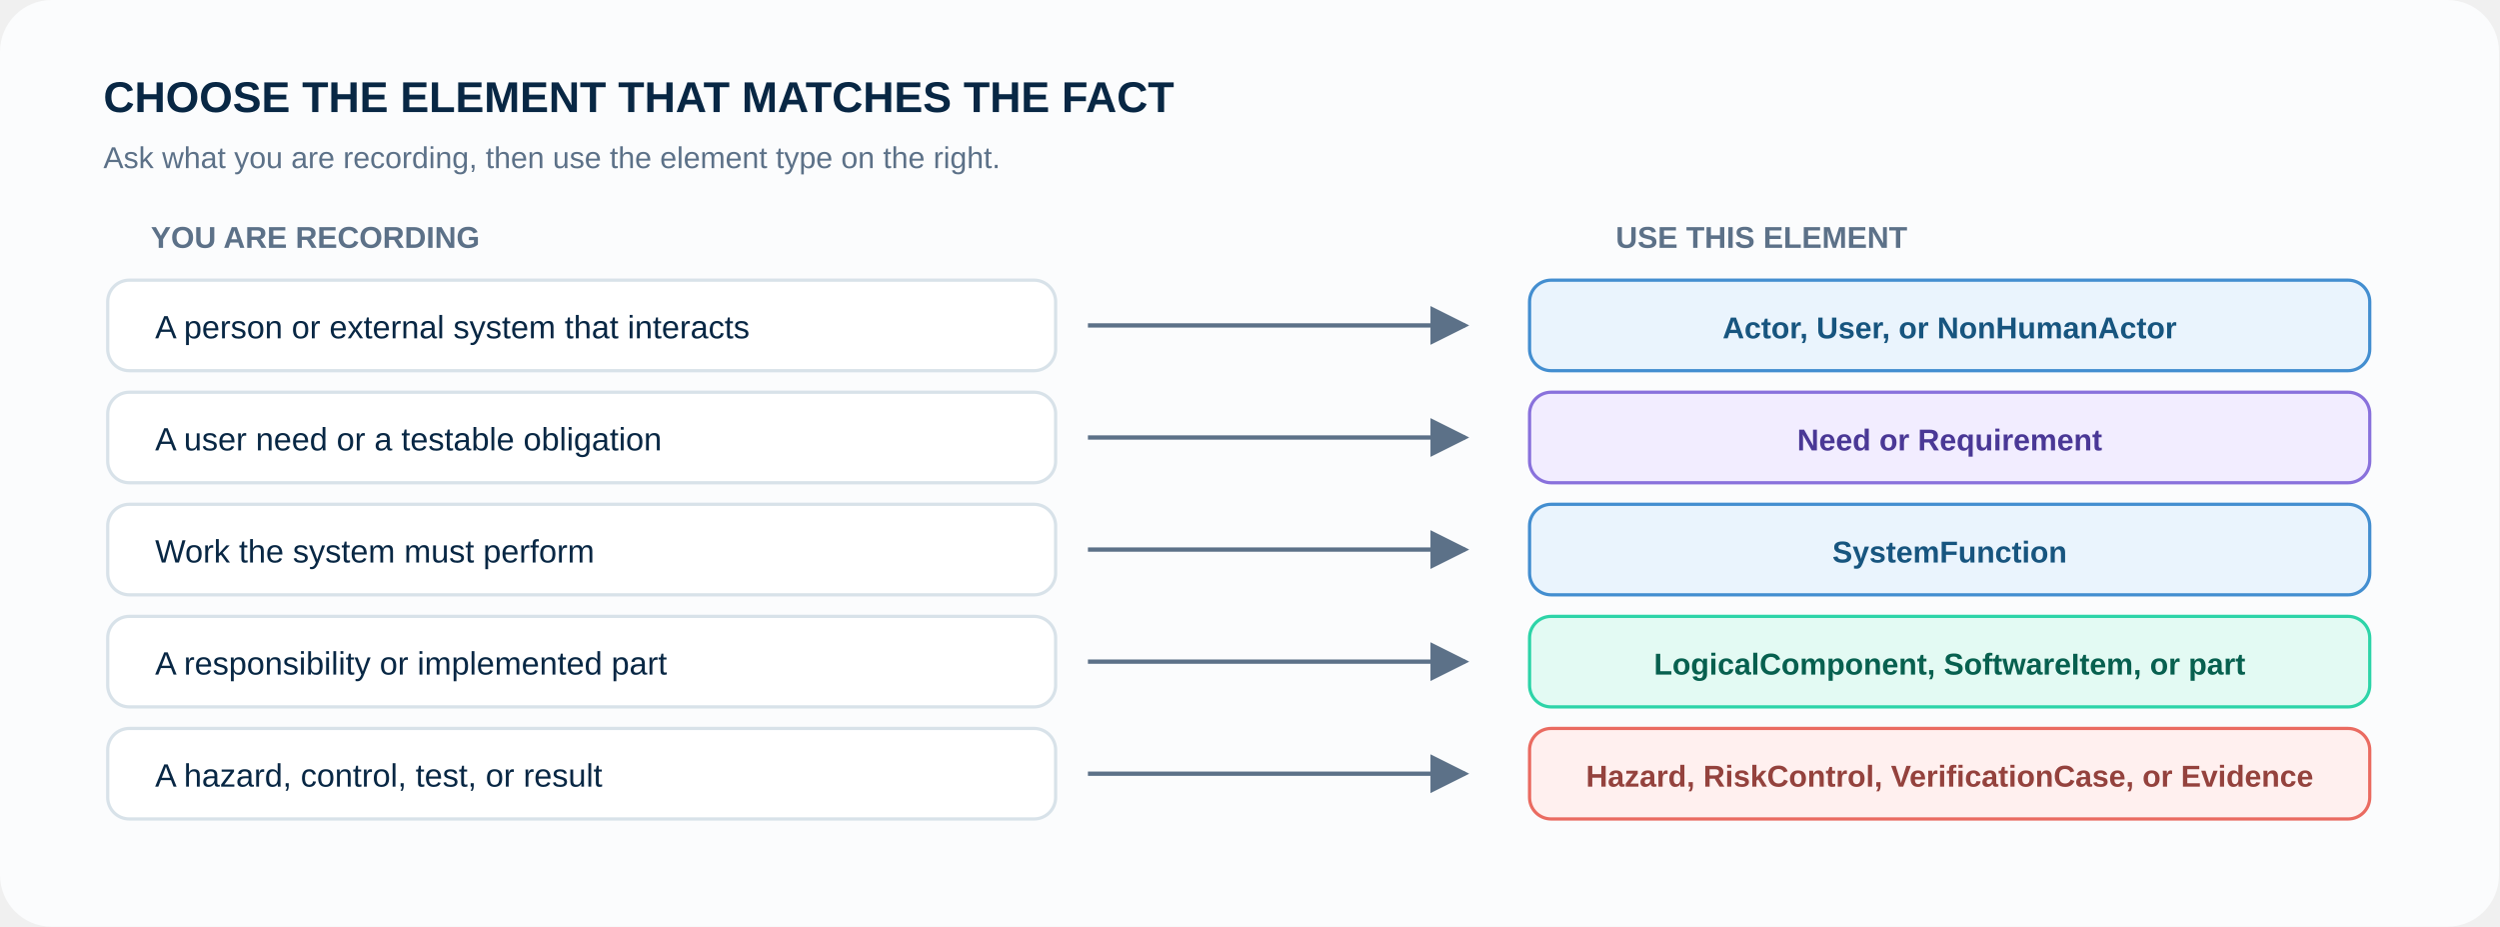
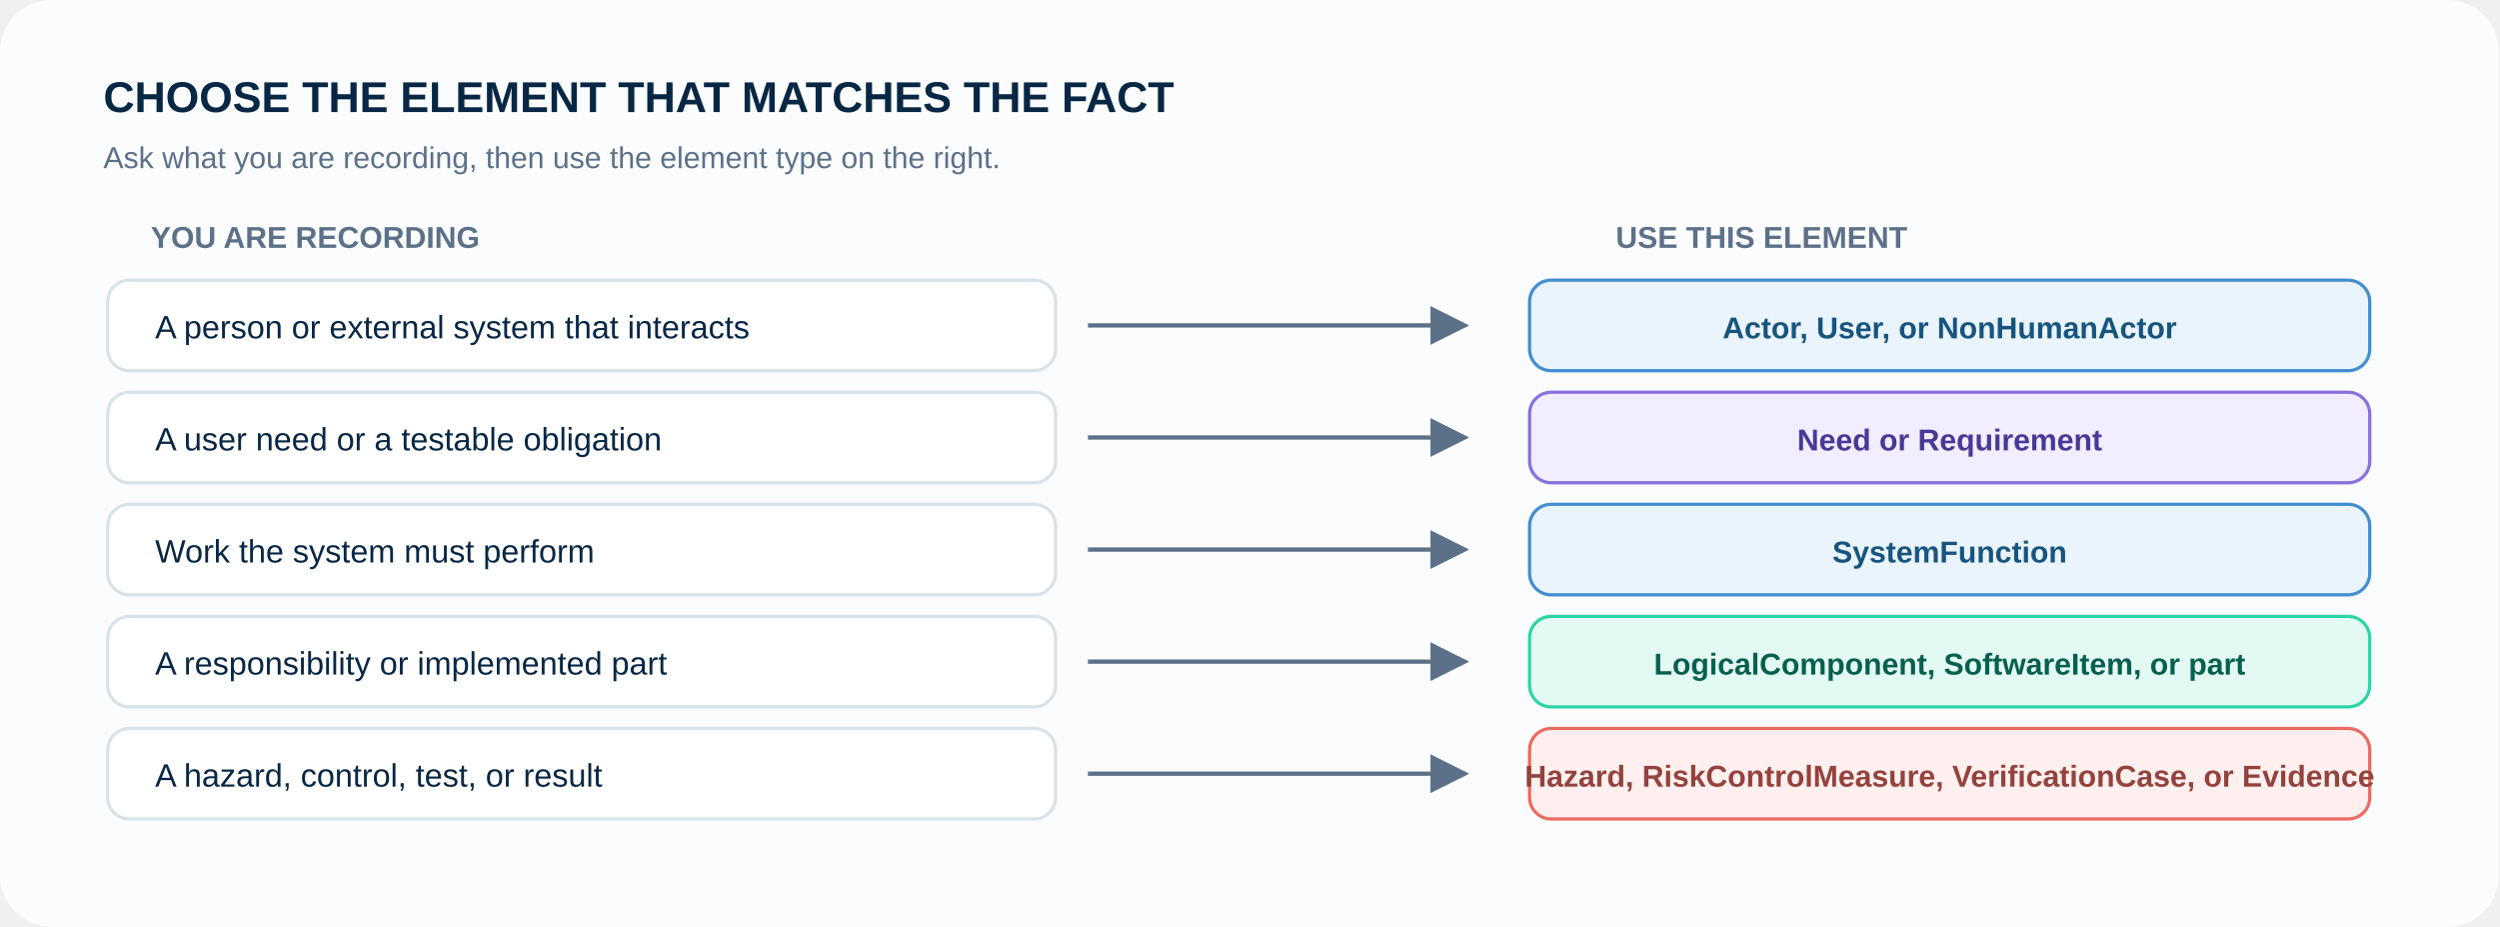
<svg xmlns="http://www.w3.org/2000/svg" width="1160" height="430" viewBox="0 0 1160 430" role="img" aria-labelledby="title desc">
  <defs>
    <marker id="arrow" markerWidth="9" markerHeight="9" refX="8" refY="4.5" orient="auto">
      <path d="M0 0L9 4.5L0 9Z" fill="#5c7188" />
    </marker>
  </defs>
  <rect width="1160" height="430" rx="24" fill="#fbfcfd" />
  <g font-family="Nunito,Arial,sans-serif">
    <text x="48" y="52" font-size="20" font-weight="850" fill="#082744">CHOOSE THE ELEMENT THAT MATCHES THE FACT</text>
    <text x="48" y="78" font-size="14" fill="#5c7188">Ask what you are recording, then use the element type on the right.</text>
  </g>
  <g font-family="Nunito,Arial,sans-serif" font-size="14">
    <text x="70" y="115" font-weight="850" fill="#5c7188">YOU ARE RECORDING</text>
    <text x="750" y="115" font-weight="850" fill="#5c7188">USE THIS ELEMENT</text>
  </g>
  <g font-family="Nunito,Arial,sans-serif">
    <g fill="#ffffff" stroke="#d8e2e9" stroke-width="1.5">
      <rect x="50" y="130" width="440" height="42" rx="10" />
      <rect x="50" y="182" width="440" height="42" rx="10" />
      <rect x="50" y="234" width="440" height="42" rx="10" />
      <rect x="50" y="286" width="440" height="42" rx="10" />
      <rect x="50" y="338" width="440" height="42" rx="10" />
    </g>
    <g font-size="15" fill="#082744">
      <text x="72" y="157">A person or external system that interacts</text>
      <text x="72" y="209">A user need or a testable obligation</text>
      <text x="72" y="261">Work the system must perform</text>
      <text x="72" y="313">A responsibility or implemented part</text>
      <text x="72" y="365">A hazard, control, test, or result</text>
    </g>
    <g stroke="#5c7188" stroke-width="2" marker-end="url(#arrow)">
      <path d="M505 151H680" />
      <path d="M505 203H680" />
      <path d="M505 255H680" />
      <path d="M505 307H680" />
      <path d="M505 359H680" />
    </g>
    <g font-size="14" font-weight="800" text-anchor="middle">
      <rect x="710" y="130" width="390" height="42" rx="10" fill="#eaf4fd" stroke="#438ed0" stroke-width="1.5" />
      <text x="905" y="157" fill="#17557f">Actor, User, or NonHumanActor</text>
      <rect x="710" y="182" width="390" height="42" rx="10" fill="#f2edff" stroke="#8971dc" stroke-width="1.5" />
      <text x="905" y="209" fill="#4a3896">Need or Requirement</text>
      <rect x="710" y="234" width="390" height="42" rx="10" fill="#eaf4fd" stroke="#438ed0" stroke-width="1.5" />
      <text x="905" y="261" fill="#17557f">SystemFunction</text>
      <rect x="710" y="286" width="390" height="42" rx="10" fill="#e3faf3" stroke="#2dd4a8" stroke-width="1.5" />
      <text x="905" y="313" fill="#07604f">LogicalComponent, SoftwareItem, or part</text>
      <rect x="710" y="338" width="390" height="42" rx="10" fill="#fff0ef" stroke="#ea6b61" stroke-width="1.5" />
-       <text x="905" y="365" fill="#94423d">Hazard, RiskControl, VerificationCase, or Evidence</text>
+       <text x="905" y="365" fill="#94423d">Hazard, RiskControlMeasure, VerificationCase, or Evidence</text>
    </g>
  </g>
</svg>
